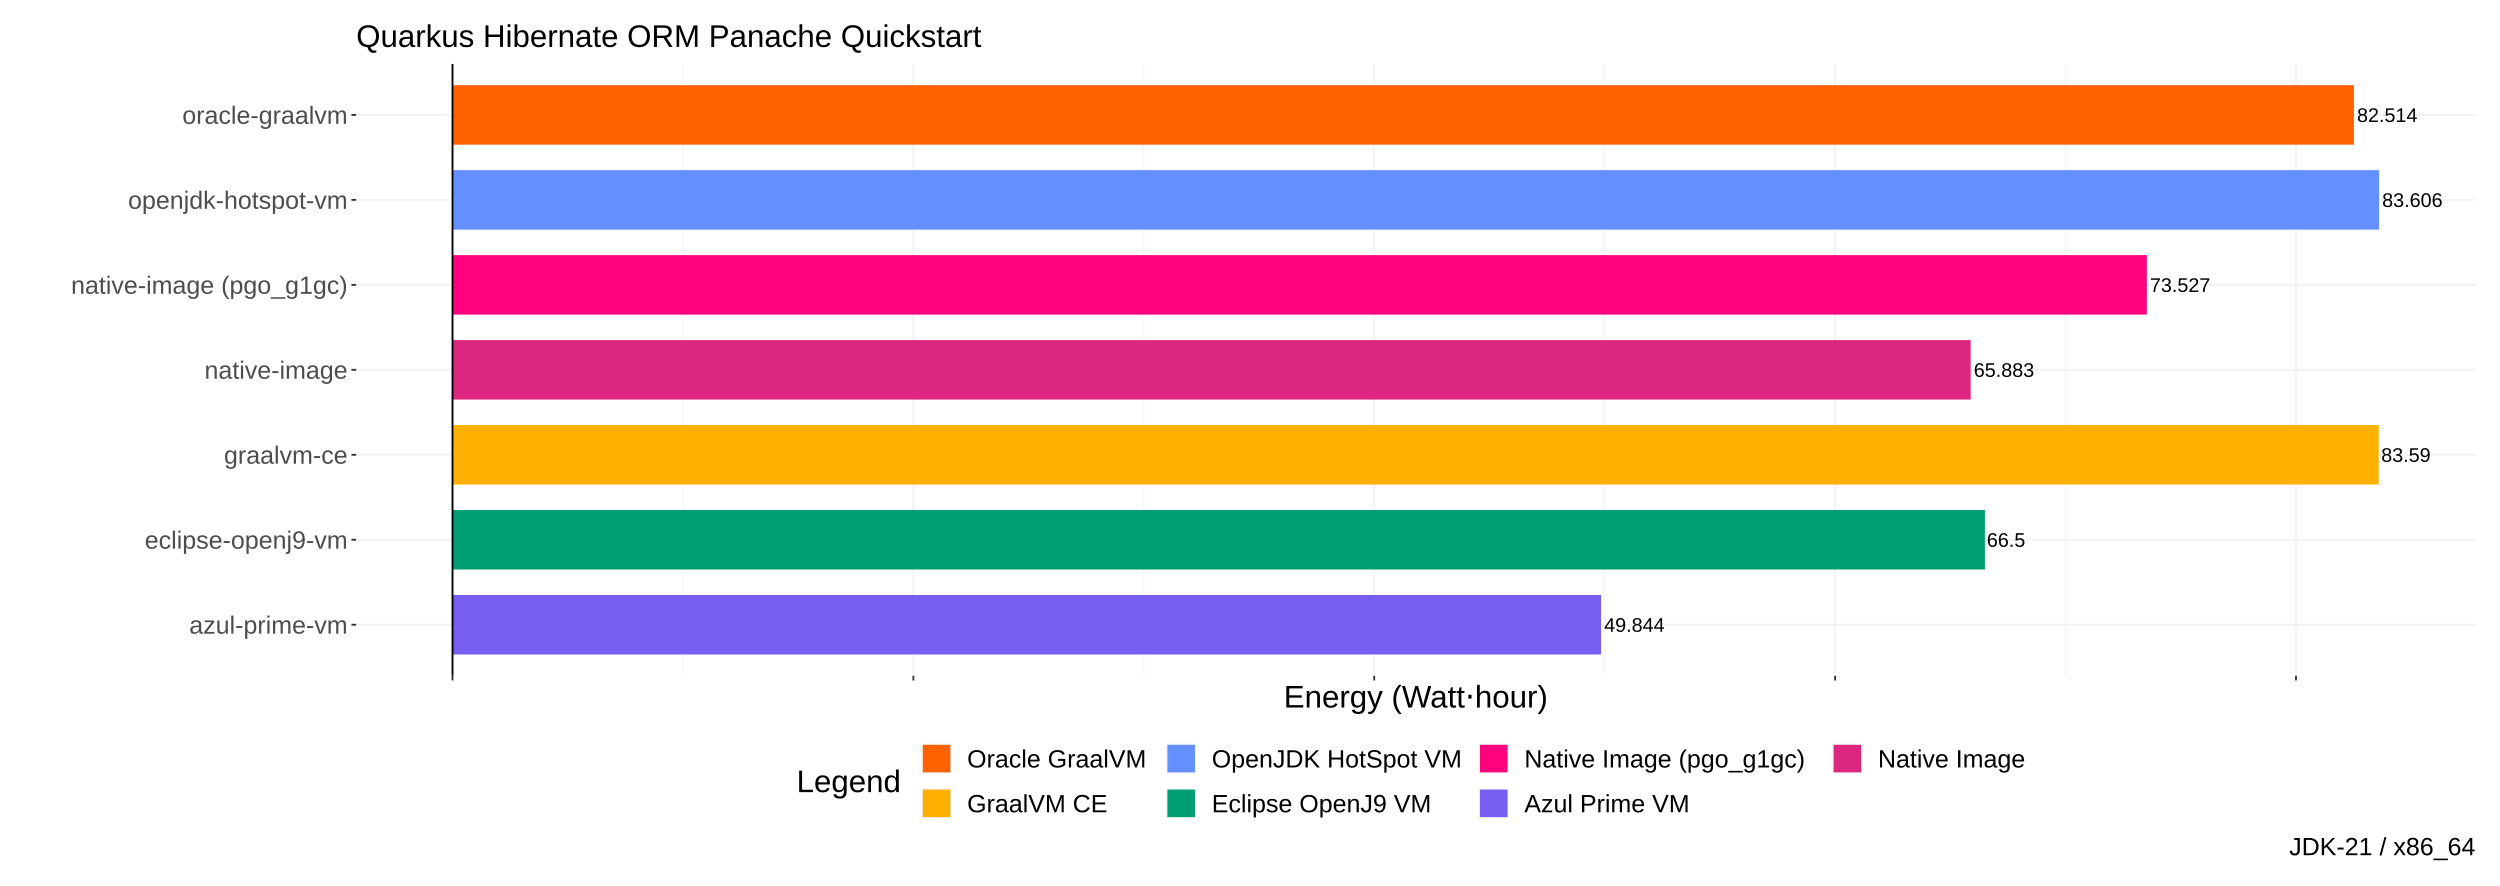
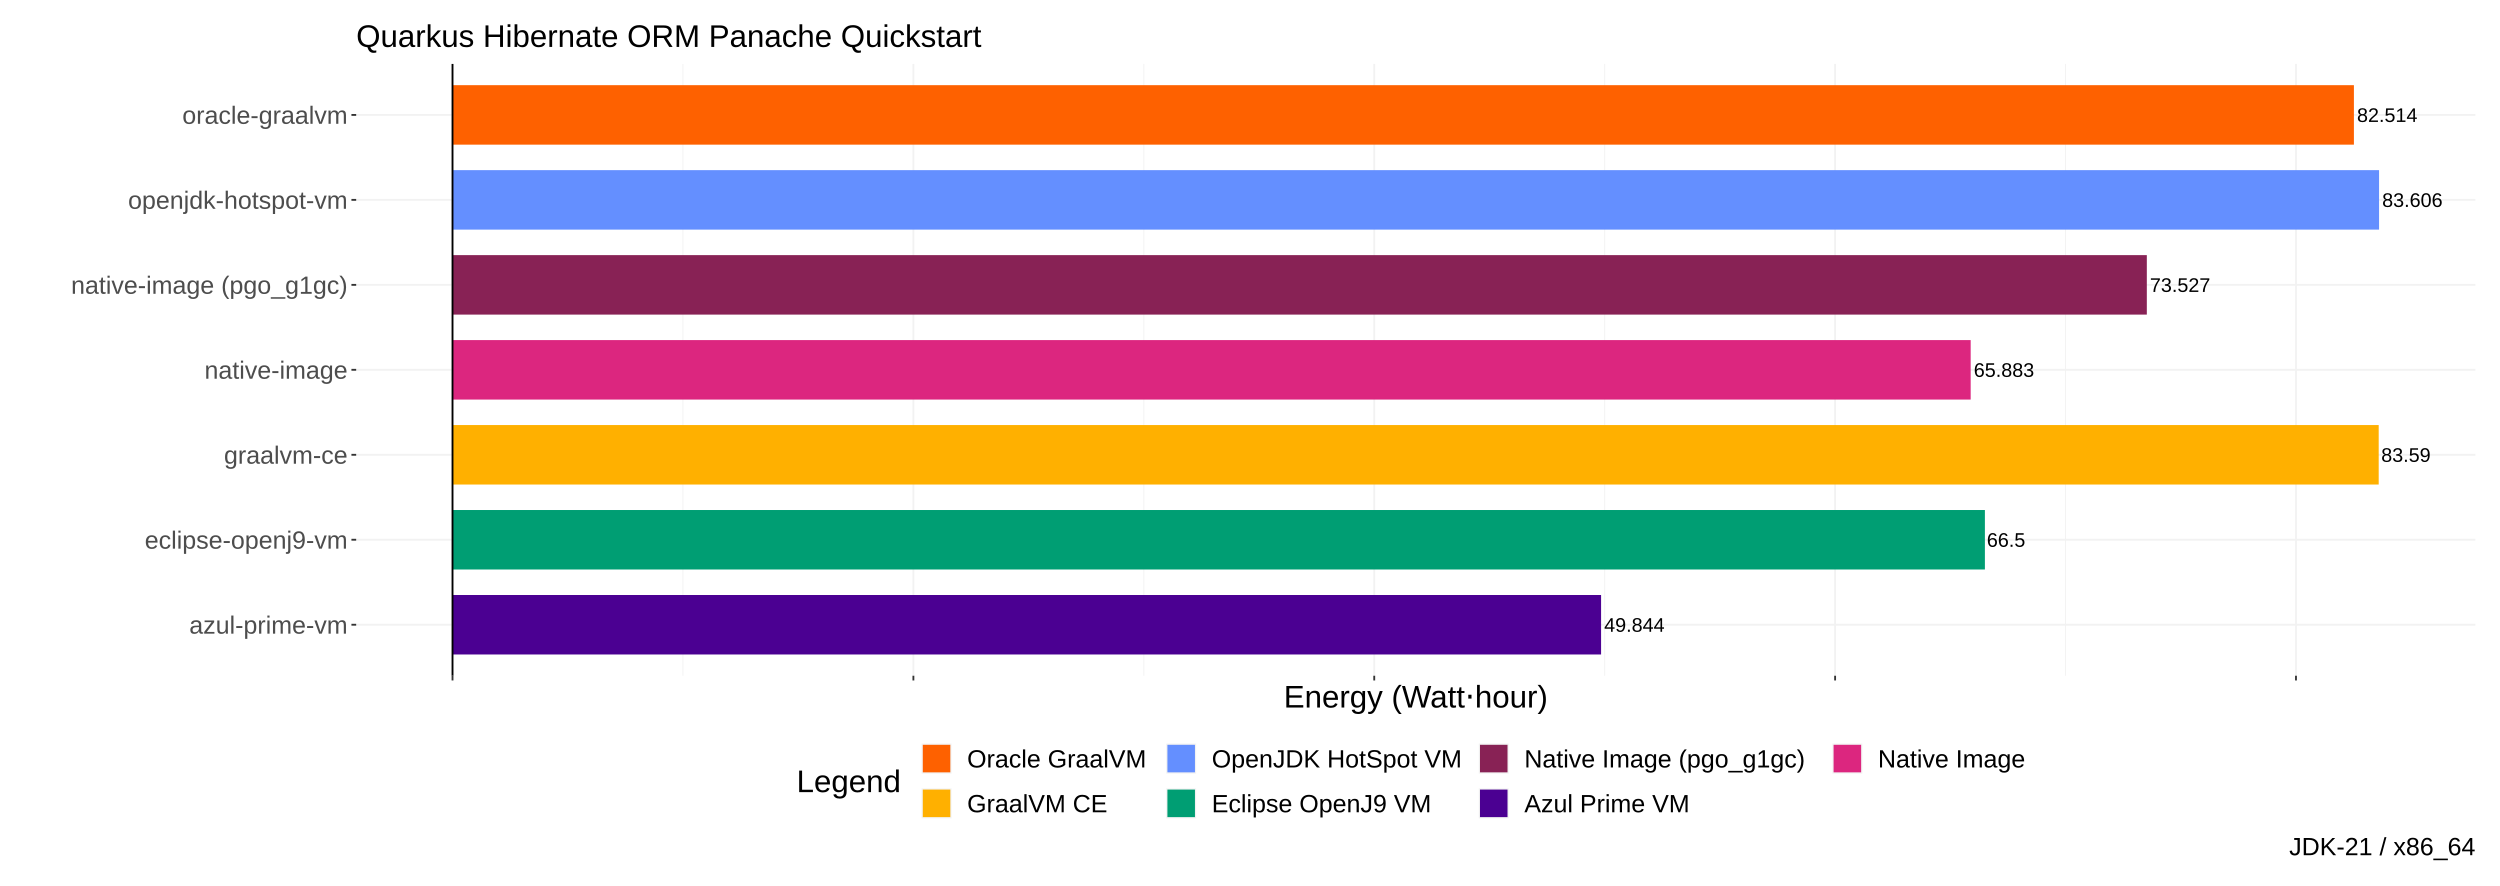
<svg xmlns="http://www.w3.org/2000/svg" class="svglite" width="1440.00pt" height="510.24pt" viewBox="0 0 1440.00 510.24">
  <defs>
    <style type="text/css">
    .svglite line, .svglite polyline, .svglite polygon, .svglite path, .svglite rect, .svglite circle {
      fill: none;
      stroke: #000000;
      stroke-linecap: round;
      stroke-linejoin: round;
      stroke-miterlimit: 10.00;
    }
    .svglite text {
      white-space: pre;
    }
  </style>
  </defs>
  <rect width="100%" height="100%" style="stroke: none; fill: #FFFFFF;" />
  <defs>
    <clipPath id="cpMC4wMHwxNDQwLjAwfDAuMDB8NTEwLjI0">
      <rect x="0.00" y="0.00" width="1440.00" height="510.24" />
    </clipPath>
  </defs>
  <g clip-path="url(#cpMC4wMHwxNDQwLjAwfDAuMDB8NTEwLjI0)">
    <rect x="0.00" y="0.00" width="1440.00" height="510.24" style="stroke-width: 1.07; stroke: #FFFFFF; fill: #FFFFFF;" />
    <rect x="205.16" y="36.82" width="1220.66" height="352.39" style="stroke-width: 1.07; stroke: none;" />
    <polyline points="393.38,389.21 393.38,36.82 " style="stroke-width: 0.53; stroke: #F2F2F2; stroke-linecap: butt;" />
    <polyline points="658.84,389.21 658.84,36.82 " style="stroke-width: 0.53; stroke: #F2F2F2; stroke-linecap: butt;" />
    <polyline points="924.29,389.21 924.29,36.82 " style="stroke-width: 0.53; stroke: #F2F2F2; stroke-linecap: butt;" />
    <polyline points="1189.75,389.21 1189.75,36.82 " style="stroke-width: 0.53; stroke: #F2F2F2; stroke-linecap: butt;" />
    <polyline points="205.16,359.85 1425.83,359.85 " style="stroke-width: 1.07; stroke: #F2F2F2; stroke-linecap: butt;" />
    <polyline points="205.16,310.90 1425.83,310.90 " style="stroke-width: 1.07; stroke: #F2F2F2; stroke-linecap: butt;" />
    <polyline points="205.16,261.96 1425.83,261.96 " style="stroke-width: 1.07; stroke: #F2F2F2; stroke-linecap: butt;" />
    <polyline points="205.16,213.02 1425.83,213.02 " style="stroke-width: 1.07; stroke: #F2F2F2; stroke-linecap: butt;" />
    <polyline points="205.16,164.08 1425.83,164.08 " style="stroke-width: 1.07; stroke: #F2F2F2; stroke-linecap: butt;" />
    <polyline points="205.16,115.13 1425.83,115.13 " style="stroke-width: 1.07; stroke: #F2F2F2; stroke-linecap: butt;" />
    <polyline points="205.16,66.19 1425.83,66.19 " style="stroke-width: 1.07; stroke: #F2F2F2; stroke-linecap: butt;" />
    <polyline points="260.65,389.21 260.65,36.82 " style="stroke-width: 1.07; stroke: #F2F2F2; stroke-linecap: butt;" />
    <polyline points="526.11,389.21 526.11,36.82 " style="stroke-width: 1.07; stroke: #F2F2F2; stroke-linecap: butt;" />
    <polyline points="791.56,389.21 791.56,36.82 " style="stroke-width: 1.07; stroke: #F2F2F2; stroke-linecap: butt;" />
    <polyline points="1057.02,389.21 1057.02,36.82 " style="stroke-width: 1.07; stroke: #F2F2F2; stroke-linecap: butt;" />
    <polyline points="1322.48,389.21 1322.48,36.82 " style="stroke-width: 1.07; stroke: #F2F2F2; stroke-linecap: butt;" />
-     <rect x="260.65" y="342.72" width="661.57" height="34.26" style="stroke-width: 1.07; stroke: none; stroke-linecap: butt; stroke-linejoin: miter; fill: #785EF0;" />
+     <rect x="260.65" y="342.72" width="661.57" height="34.26" style="stroke-width: 1.07; stroke: none; stroke-linecap: butt; stroke-linejoin: miter; fill: #4B0092;" />
    <rect x="260.65" y="293.77" width="882.65" height="34.26" style="stroke-width: 1.07; stroke: none; stroke-linecap: butt; stroke-linejoin: miter; fill: #009E73;" />
-     <rect x="260.65" y="146.95" width="975.92" height="34.26" style="stroke-width: 1.07; stroke: none; stroke-linecap: butt; stroke-linejoin: miter; fill: #FF007F;" />
+     <rect x="260.65" y="146.95" width="975.92" height="34.26" style="stroke-width: 1.07; stroke: none; stroke-linecap: butt; stroke-linejoin: miter; fill: #882255;" />
    <rect x="260.65" y="244.83" width="1109.48" height="34.26" style="stroke-width: 1.07; stroke: none; stroke-linecap: butt; stroke-linejoin: miter; fill: #FFB000;" />
    <rect x="260.65" y="195.89" width="874.46" height="34.26" style="stroke-width: 1.07; stroke: none; stroke-linecap: butt; stroke-linejoin: miter; fill: #DC267F;" />
    <rect x="260.65" y="98.00" width="1109.69" height="34.26" style="stroke-width: 1.07; stroke: none; stroke-linecap: butt; stroke-linejoin: miter; fill: #648FFF;" />
    <rect x="260.65" y="49.06" width="1095.20" height="34.26" style="stroke-width: 1.07; stroke: none; stroke-linecap: butt; stroke-linejoin: miter; fill: #FE6100;" />
    <text x="924.00" y="363.91" style="font-size: 11.38px; font-family: &quot;Liberation Sans&quot;;" textLength="35.59px" lengthAdjust="spacingAndGlyphs">49.844</text>
    <text x="1144.42" y="314.97" style="font-size: 11.38px; font-family: &quot;Liberation Sans&quot;;" textLength="22.57px" lengthAdjust="spacingAndGlyphs">66.5</text>
    <text x="1238.34" y="168.14" style="font-size: 11.38px; font-family: &quot;Liberation Sans&quot;;" textLength="35.59px" lengthAdjust="spacingAndGlyphs">73.527</text>
    <text x="1371.58" y="266.03" style="font-size: 11.38px; font-family: &quot;Liberation Sans&quot;;" textLength="29.08px" lengthAdjust="spacingAndGlyphs">83.59</text>
    <text x="1136.89" y="217.08" style="font-size: 11.38px; font-family: &quot;Liberation Sans&quot;;" textLength="35.59px" lengthAdjust="spacingAndGlyphs">65.883</text>
    <text x="1372.12" y="119.20" style="font-size: 11.38px; font-family: &quot;Liberation Sans&quot;;" textLength="35.59px" lengthAdjust="spacingAndGlyphs">83.606</text>
    <text x="1357.63" y="70.25" style="font-size: 11.38px; font-family: &quot;Liberation Sans&quot;;" textLength="35.59px" lengthAdjust="spacingAndGlyphs">82.514</text>
    <line x1="260.65" y1="389.21" x2="260.65" y2="36.82" style="stroke-width: 1.07; stroke-linecap: butt;" />
    <text x="200.23" y="364.99" text-anchor="end" style="font-size: 14.40px;fill: #4D4D4D; font-family: &quot;Liberation Sans&quot;;" textLength="97.55px" lengthAdjust="spacingAndGlyphs">azul-prime-vm</text>
    <text x="200.23" y="316.05" text-anchor="end" style="font-size: 14.40px;fill: #4D4D4D; font-family: &quot;Liberation Sans&quot;;" textLength="122.85px" lengthAdjust="spacingAndGlyphs">eclipse-openj9-vm</text>
    <text x="200.23" y="267.10" text-anchor="end" style="font-size: 14.40px;fill: #4D4D4D; font-family: &quot;Liberation Sans&quot;;" textLength="75.07px" lengthAdjust="spacingAndGlyphs">graalvm-ce</text>
    <text x="200.23" y="218.16" text-anchor="end" style="font-size: 14.40px;fill: #4D4D4D; font-family: &quot;Liberation Sans&quot;;" textLength="88.14px" lengthAdjust="spacingAndGlyphs">native-image</text>
    <text x="200.23" y="169.22" text-anchor="end" style="font-size: 14.40px;fill: #4D4D4D; font-family: &quot;Liberation Sans&quot;;" textLength="166.15px" lengthAdjust="spacingAndGlyphs">native-image (pgo_g1gc)</text>
    <text x="200.23" y="120.27" text-anchor="end" style="font-size: 14.40px;fill: #4D4D4D; font-family: &quot;Liberation Sans&quot;;" textLength="137.28px" lengthAdjust="spacingAndGlyphs">openjdk-hotspot-vm</text>
    <text x="200.23" y="71.33" text-anchor="end" style="font-size: 14.40px;fill: #4D4D4D; font-family: &quot;Liberation Sans&quot;;" textLength="101.50px" lengthAdjust="spacingAndGlyphs">oracle-graalvm</text>
    <polyline points="202.42,359.85 205.16,359.85 " style="stroke-width: 1.07; stroke: #333333; stroke-linecap: butt;" />
    <polyline points="202.42,310.90 205.16,310.90 " style="stroke-width: 1.07; stroke: #333333; stroke-linecap: butt;" />
    <polyline points="202.42,261.96 205.16,261.96 " style="stroke-width: 1.07; stroke: #333333; stroke-linecap: butt;" />
    <polyline points="202.42,213.02 205.16,213.02 " style="stroke-width: 1.07; stroke: #333333; stroke-linecap: butt;" />
    <polyline points="202.42,164.08 205.16,164.08 " style="stroke-width: 1.07; stroke: #333333; stroke-linecap: butt;" />
    <polyline points="202.42,115.13 205.16,115.13 " style="stroke-width: 1.07; stroke: #333333; stroke-linecap: butt;" />
    <polyline points="202.42,66.19 205.16,66.19 " style="stroke-width: 1.07; stroke: #333333; stroke-linecap: butt;" />
    <polyline points="260.65,391.95 260.65,389.21 " style="stroke-width: 1.07; stroke: #333333; stroke-linecap: butt;" />
    <polyline points="526.11,391.95 526.11,389.21 " style="stroke-width: 1.07; stroke: #333333; stroke-linecap: butt;" />
    <polyline points="791.56,391.95 791.56,389.21 " style="stroke-width: 1.07; stroke: #333333; stroke-linecap: butt;" />
    <polyline points="1057.02,391.95 1057.02,389.21 " style="stroke-width: 1.07; stroke: #333333; stroke-linecap: butt;" />
    <polyline points="1322.48,391.95 1322.48,389.21 " style="stroke-width: 1.07; stroke: #333333; stroke-linecap: butt;" />
    <text x="815.50" y="407.54" text-anchor="middle" style="font-size: 18.00px; font-family: &quot;Liberation Sans&quot;;" textLength="165.68px" lengthAdjust="spacingAndGlyphs">Energy (Watt⋅hour)</text>
    <rect x="453.37" y="422.82" width="724.26" height="54.02" style="stroke-width: 1.07; stroke: none; fill: #FFFFFF;" />
    <text x="458.84" y="456.26" style="font-size: 18.00px; font-family: &quot;Liberation Sans&quot;;" textLength="63.01px" lengthAdjust="spacingAndGlyphs">Legend</text>
    <rect x="530.82" y="428.30" width="17.28" height="17.28" style="stroke-width: 1.07; stroke: none; fill: #F2F2F2;" />
    <rect x="531.53" y="429.01" width="15.86" height="15.86" style="stroke-width: 1.07; stroke: none; stroke-linecap: butt; stroke-linejoin: miter; fill: #FE6100;" />
    <rect x="671.72" y="428.30" width="17.28" height="17.28" style="stroke-width: 1.07; stroke: none; fill: #F2F2F2;" />
    <rect x="672.43" y="429.01" width="15.86" height="15.86" style="stroke-width: 1.07; stroke: none; stroke-linecap: butt; stroke-linejoin: miter; fill: #648FFF;" />
    <rect x="851.76" y="428.30" width="17.28" height="17.28" style="stroke-width: 1.07; stroke: none; fill: #F2F2F2;" />
-     <rect x="852.47" y="429.01" width="15.86" height="15.86" style="stroke-width: 1.07; stroke: none; stroke-linecap: butt; stroke-linejoin: miter; fill: #FF007F;" />
+     <rect x="852.47" y="429.01" width="15.86" height="15.86" style="stroke-width: 1.07; stroke: none; stroke-linecap: butt; stroke-linejoin: miter; fill: #882255;" />
    <rect x="1055.44" y="428.30" width="17.28" height="17.28" style="stroke-width: 1.07; stroke: none; fill: #F2F2F2;" />
    <rect x="1056.15" y="429.01" width="15.86" height="15.86" style="stroke-width: 1.07; stroke: none; stroke-linecap: butt; stroke-linejoin: miter; fill: #DC267F;" />
    <rect x="530.82" y="454.09" width="17.28" height="17.28" style="stroke-width: 1.07; stroke: none; fill: #F2F2F2;" />
    <rect x="531.53" y="454.80" width="15.86" height="15.86" style="stroke-width: 1.07; stroke: none; stroke-linecap: butt; stroke-linejoin: miter; fill: #FFB000;" />
    <rect x="671.72" y="454.09" width="17.28" height="17.28" style="stroke-width: 1.07; stroke: none; fill: #F2F2F2;" />
    <rect x="672.43" y="454.80" width="15.86" height="15.86" style="stroke-width: 1.07; stroke: none; stroke-linecap: butt; stroke-linejoin: miter; fill: #009E73;" />
    <rect x="851.76" y="454.09" width="17.28" height="17.28" style="stroke-width: 1.07; stroke: none; fill: #F2F2F2;" />
-     <rect x="852.47" y="454.80" width="15.86" height="15.86" style="stroke-width: 1.07; stroke: none; stroke-linecap: butt; stroke-linejoin: miter; fill: #785EF0;" />
+     <rect x="852.47" y="454.80" width="15.86" height="15.86" style="stroke-width: 1.07; stroke: none; stroke-linecap: butt; stroke-linejoin: miter; fill: #4B0092;" />
    <text x="557.06" y="442.08" style="font-size: 14.40px; font-family: &quot;Liberation Sans&quot;;" textLength="105.69px" lengthAdjust="spacingAndGlyphs">Oracle GraalVM</text>
    <text x="697.97" y="442.08" style="font-size: 14.40px; font-family: &quot;Liberation Sans&quot;;" textLength="144.83px" lengthAdjust="spacingAndGlyphs">OpenJDK HotSpot VM</text>
    <text x="878.01" y="442.08" style="font-size: 14.40px; font-family: &quot;Liberation Sans&quot;;" textLength="168.47px" lengthAdjust="spacingAndGlyphs">Native Image (pgo_g1gc)</text>
    <text x="1081.69" y="442.08" style="font-size: 14.40px; font-family: &quot;Liberation Sans&quot;;" textLength="90.46px" lengthAdjust="spacingAndGlyphs">Native Image</text>
    <text x="557.06" y="467.87" style="font-size: 14.40px; font-family: &quot;Liberation Sans&quot;;" textLength="78.80px" lengthAdjust="spacingAndGlyphs">GraalVM CE</text>
    <text x="697.97" y="467.87" style="font-size: 14.40px; font-family: &quot;Liberation Sans&quot;;" textLength="124.62px" lengthAdjust="spacingAndGlyphs">Eclipse OpenJ9 VM</text>
    <text x="878.01" y="467.87" style="font-size: 14.40px; font-family: &quot;Liberation Sans&quot;;" textLength="97.67px" lengthAdjust="spacingAndGlyphs">Azul Prime VM</text>
    <text x="205.16" y="27.03" style="font-size: 18.00px; font-family: &quot;Liberation Sans&quot;;" textLength="376.31px" lengthAdjust="spacingAndGlyphs">Quarkus Hibernate ORM Panache Quickstart</text>
    <text x="1425.83" y="492.61" text-anchor="end" style="font-size: 14.40px; font-family: &quot;Liberation Sans&quot;;" textLength="104.20px" lengthAdjust="spacingAndGlyphs">JDK-21 / x86_64</text>
  </g>
</svg>
